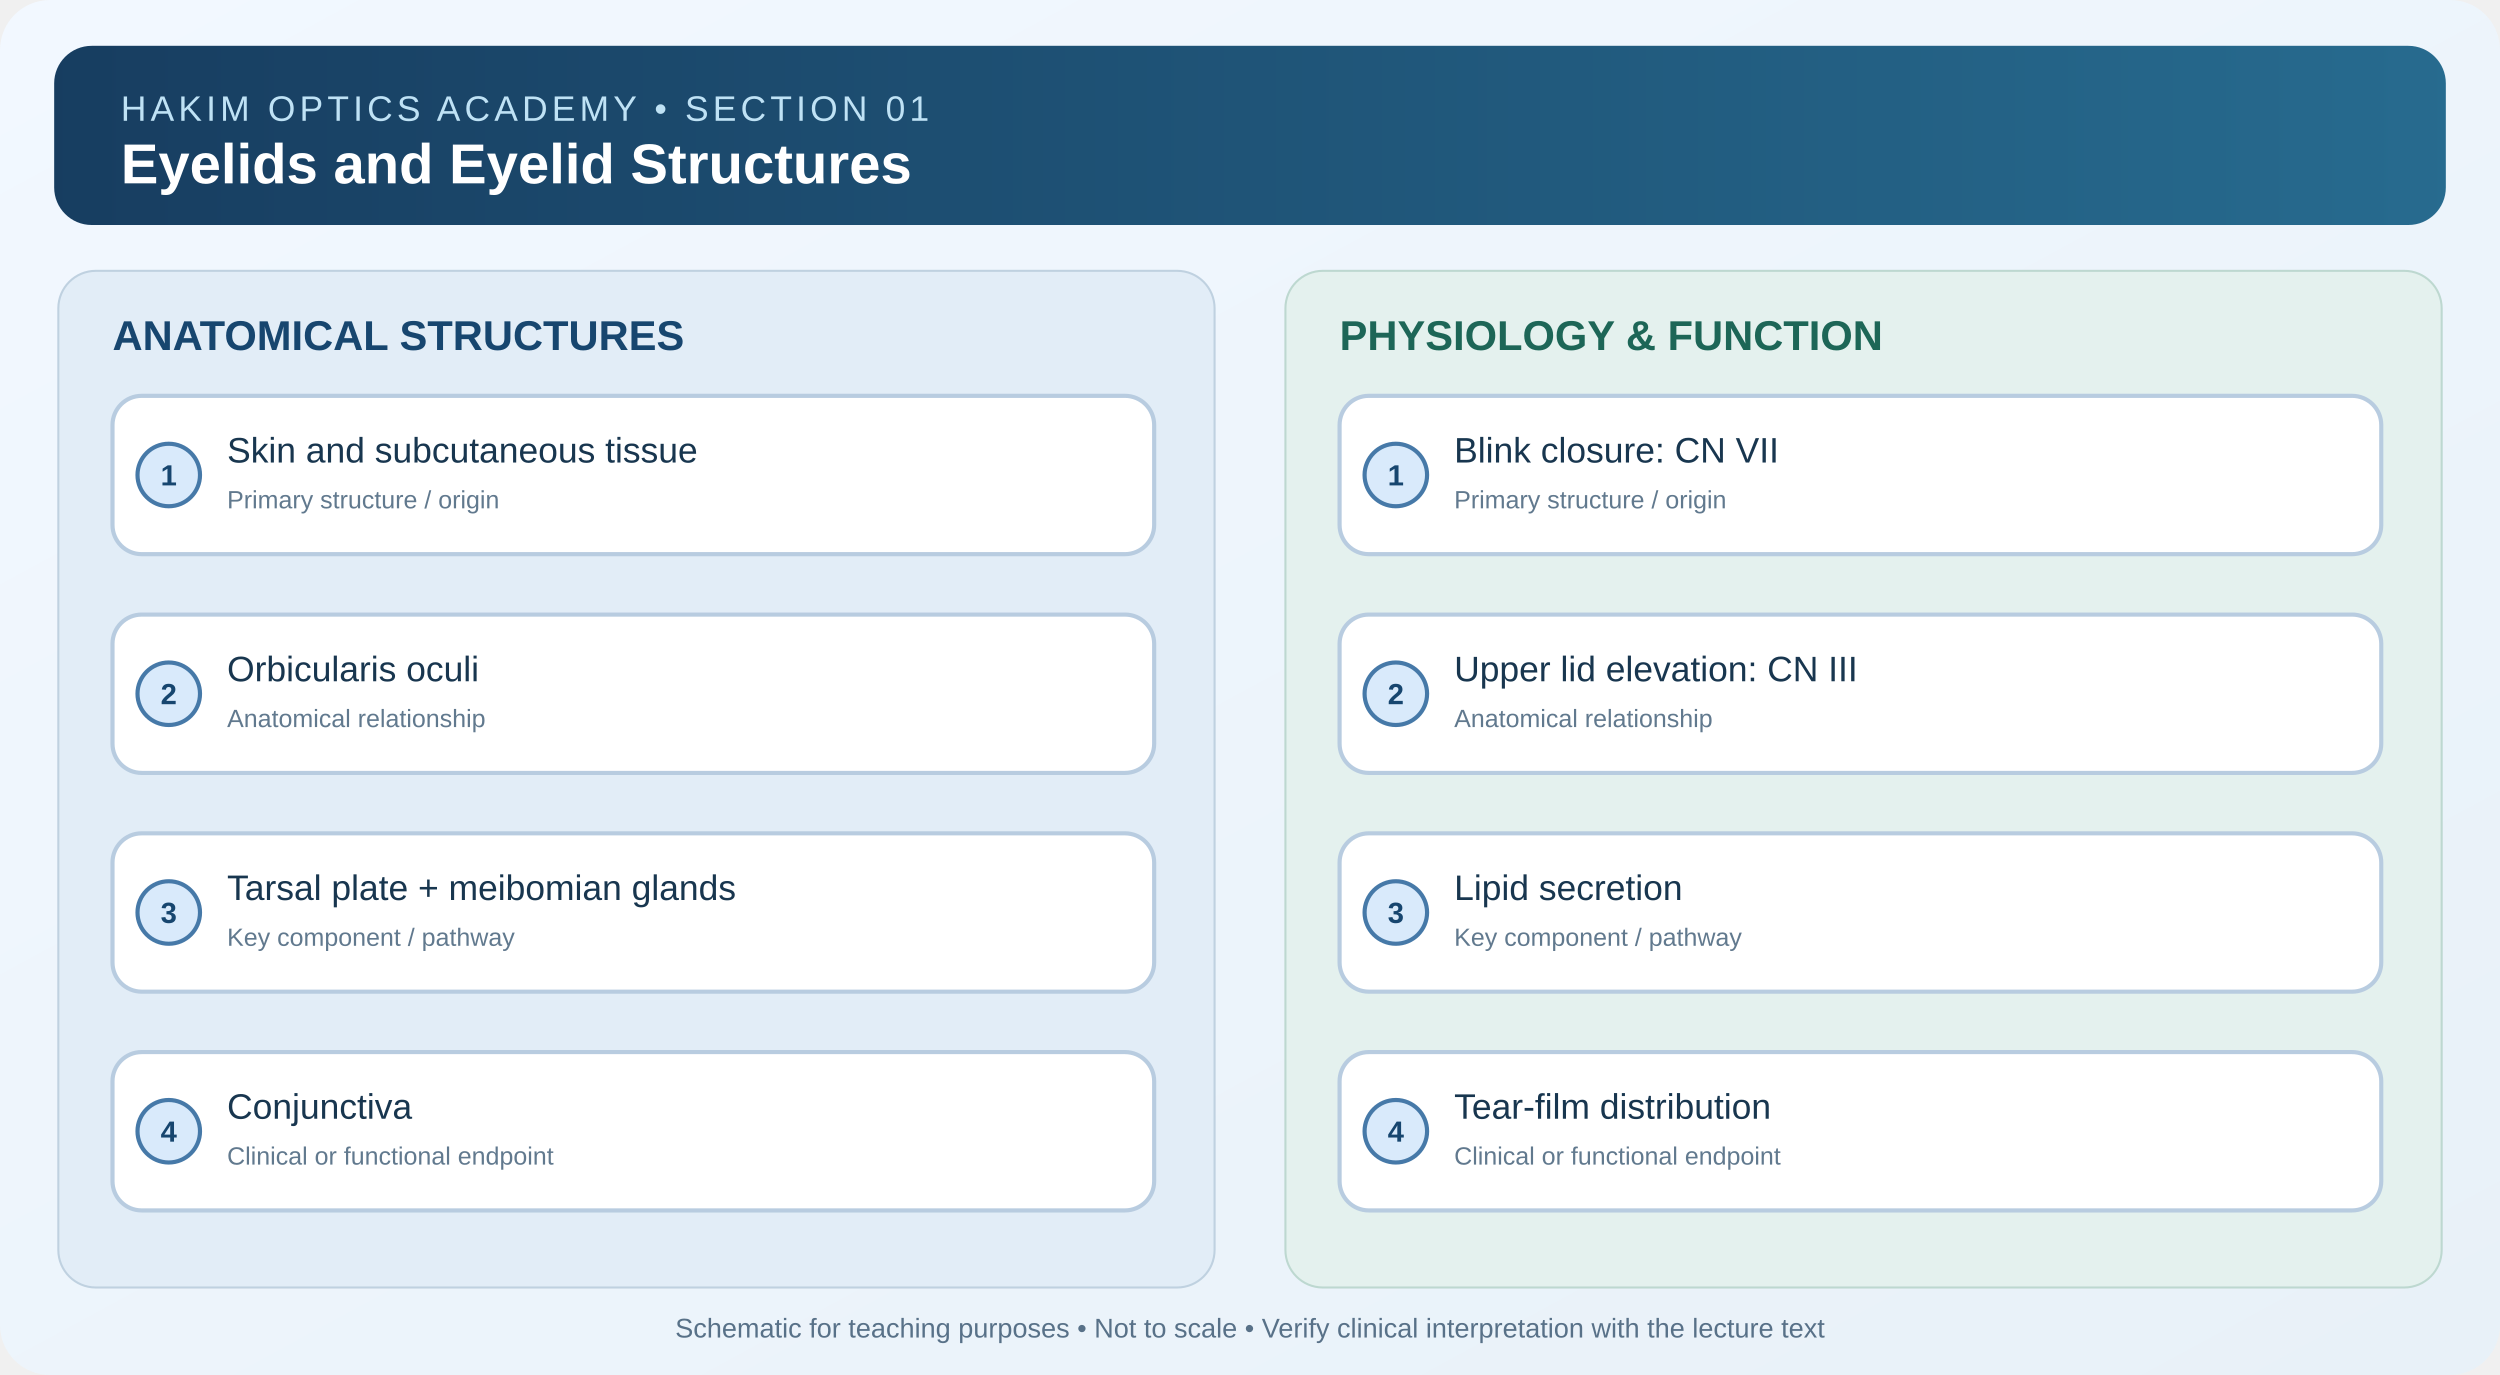
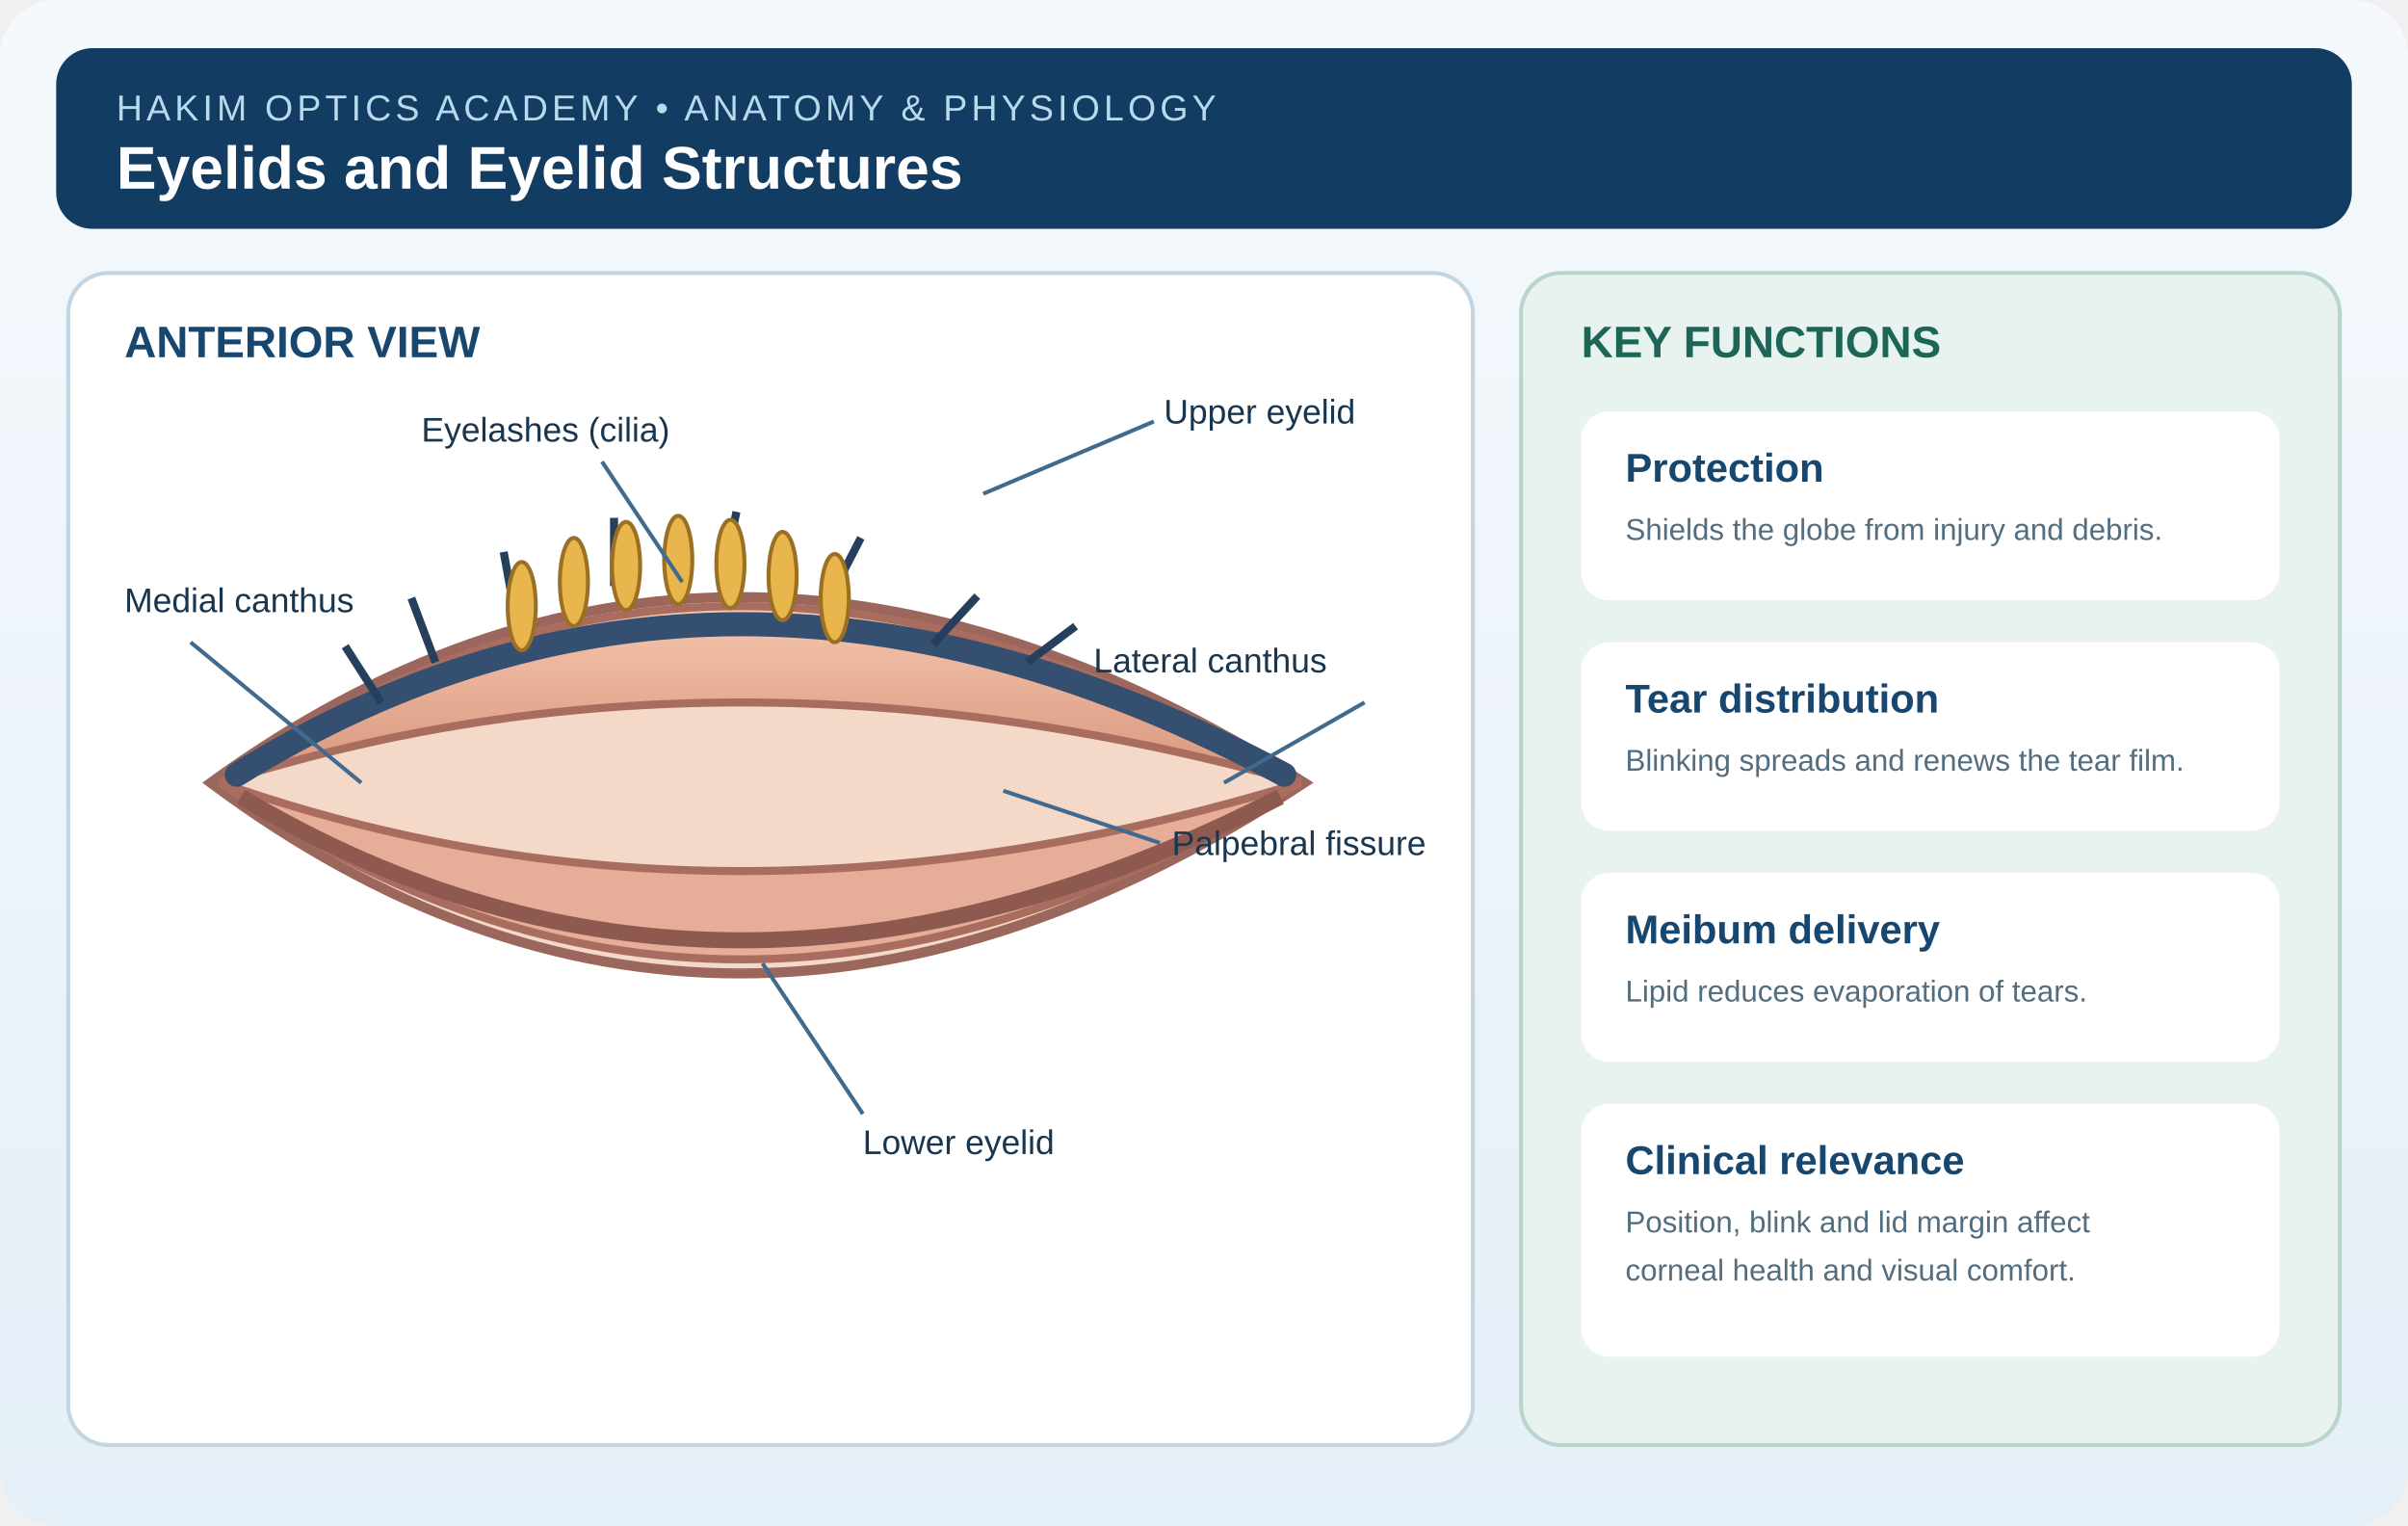
- <svg xmlns="http://www.w3.org/2000/svg" width="1200" height="660" viewBox="0 0 1200 660" role="img" aria-labelledby="title desc">
+ <svg xmlns="http://www.w3.org/2000/svg" width="1200" height="760" viewBox="0 0 1200 760" role="img" aria-labelledby="t d">
  <defs>
-     <linearGradient id="bg" x1="0" x2="1" y1="0" y2="1">
-       <stop stop-color="#f2f8ff" />
-       <stop offset="1" stop-color="#e8f1f8" />
+     <linearGradient id="bg" x2="0" y2="1">
+       <stop stop-color="#f5f9fd" />
+       <stop offset="1" stop-color="#e5eff7" />
    </linearGradient>
-     <linearGradient id="head" x1="0" x2="1">
-       <stop stop-color="#173d60" />
-       <stop offset="1" stop-color="#276b8f" />
+     <linearGradient id="skin" x2="0" y2="1">
+       <stop stop-color="#f4c7ad" />
+       <stop offset="1" stop-color="#d9957d" />
    </linearGradient>
  </defs>
-   <rect width="1200" height="660" rx="24" fill="url(#bg)" />
-   <rect x="26" y="22" width="1148" height="86" rx="18" fill="url(#head)" />
-   <text x="58" y="58" font-family="Arial,sans-serif" font-size="17" letter-spacing="2" fill="#bfe2f5">HAKIM OPTICS ACADEMY • SECTION 01</text>
-   <text x="58" y="88" font-family="Arial,sans-serif" font-size="27" font-weight="700" fill="#ffffff">Eyelids and Eyelid Structures</text>
-   <rect x="28" y="130" width="555" height="488" rx="18" fill="#e2edf7" stroke="#bfd1e0" />
-   <rect x="617" y="130" width="555" height="488" rx="18" fill="#e4f1ee" stroke="#bdd8d0" />
-   <text x="54" y="168" font-family="Arial,sans-serif" font-size="20" font-weight="700" fill="#17466f">ANATOMICAL STRUCTURES</text>
-   <text x="643" y="168" font-family="Arial,sans-serif" font-size="20" font-weight="700" fill="#1d6657">PHYSIOLOGY &amp; FUNCTION</text>
-   <rect x="54" y="190" width="500" height="76" rx="14" fill="#ffffff" stroke="#b8cce0" stroke-width="2" />
-   <circle cx="81" cy="228" r="15" fill="#d9eafb" stroke="#4679a8" stroke-width="2" />
-   <text x="81" y="233" text-anchor="middle" font-family="Arial,sans-serif" font-size="14" font-weight="700" fill="#17466f">1</text>
-   <text x="109" y="222" font-family="Arial,sans-serif" font-size="17" fill="#18364f">Skin and subcutaneous tissue</text>
-   <text x="109" y="244" font-family="Arial,sans-serif" font-size="12" fill="#61798e">Primary structure / origin</text>
-   <rect x="54" y="295" width="500" height="76" rx="14" fill="#ffffff" stroke="#b8cce0" stroke-width="2" />
-   <circle cx="81" cy="333" r="15" fill="#d9eafb" stroke="#4679a8" stroke-width="2" />
-   <text x="81" y="338" text-anchor="middle" font-family="Arial,sans-serif" font-size="14" font-weight="700" fill="#17466f">2</text>
-   <text x="109" y="327" font-family="Arial,sans-serif" font-size="17" fill="#18364f">Orbicularis oculi</text>
-   <text x="109" y="349" font-family="Arial,sans-serif" font-size="12" fill="#61798e">Anatomical relationship</text>
-   <rect x="54" y="400" width="500" height="76" rx="14" fill="#ffffff" stroke="#b8cce0" stroke-width="2" />
-   <circle cx="81" cy="438" r="15" fill="#d9eafb" stroke="#4679a8" stroke-width="2" />
-   <text x="81" y="443" text-anchor="middle" font-family="Arial,sans-serif" font-size="14" font-weight="700" fill="#17466f">3</text>
-   <text x="109" y="432" font-family="Arial,sans-serif" font-size="17" fill="#18364f">Tarsal plate + meibomian glands</text>
-   <text x="109" y="454" font-family="Arial,sans-serif" font-size="12" fill="#61798e">Key component / pathway</text>
-   <rect x="54" y="505" width="500" height="76" rx="14" fill="#ffffff" stroke="#b8cce0" stroke-width="2" />
-   <circle cx="81" cy="543" r="15" fill="#d9eafb" stroke="#4679a8" stroke-width="2" />
-   <text x="81" y="548" text-anchor="middle" font-family="Arial,sans-serif" font-size="14" font-weight="700" fill="#17466f">4</text>
-   <text x="109" y="537" font-family="Arial,sans-serif" font-size="17" fill="#18364f">Conjunctiva</text>
-   <text x="109" y="559" font-family="Arial,sans-serif" font-size="12" fill="#61798e">Clinical or functional endpoint</text>
-   <rect x="643" y="190" width="500" height="76" rx="14" fill="#ffffff" stroke="#b8cce0" stroke-width="2" />
-   <circle cx="670" cy="228" r="15" fill="#d9eafb" stroke="#4679a8" stroke-width="2" />
-   <text x="670" y="233" text-anchor="middle" font-family="Arial,sans-serif" font-size="14" font-weight="700" fill="#17466f">1</text>
-   <text x="698" y="222" font-family="Arial,sans-serif" font-size="17" fill="#18364f">Blink closure: CN VII</text>
-   <text x="698" y="244" font-family="Arial,sans-serif" font-size="12" fill="#61798e">Primary structure / origin</text>
-   <rect x="643" y="295" width="500" height="76" rx="14" fill="#ffffff" stroke="#b8cce0" stroke-width="2" />
-   <circle cx="670" cy="333" r="15" fill="#d9eafb" stroke="#4679a8" stroke-width="2" />
-   <text x="670" y="338" text-anchor="middle" font-family="Arial,sans-serif" font-size="14" font-weight="700" fill="#17466f">2</text>
-   <text x="698" y="327" font-family="Arial,sans-serif" font-size="17" fill="#18364f">Upper lid elevation: CN III</text>
-   <text x="698" y="349" font-family="Arial,sans-serif" font-size="12" fill="#61798e">Anatomical relationship</text>
-   <rect x="643" y="400" width="500" height="76" rx="14" fill="#ffffff" stroke="#b8cce0" stroke-width="2" />
-   <circle cx="670" cy="438" r="15" fill="#d9eafb" stroke="#4679a8" stroke-width="2" />
-   <text x="670" y="443" text-anchor="middle" font-family="Arial,sans-serif" font-size="14" font-weight="700" fill="#17466f">3</text>
-   <text x="698" y="432" font-family="Arial,sans-serif" font-size="17" fill="#18364f">Lipid secretion</text>
-   <text x="698" y="454" font-family="Arial,sans-serif" font-size="12" fill="#61798e">Key component / pathway</text>
-   <rect x="643" y="505" width="500" height="76" rx="14" fill="#ffffff" stroke="#b8cce0" stroke-width="2" />
-   <circle cx="670" cy="543" r="15" fill="#d9eafb" stroke="#4679a8" stroke-width="2" />
-   <text x="670" y="548" text-anchor="middle" font-family="Arial,sans-serif" font-size="14" font-weight="700" fill="#17466f">4</text>
-   <text x="698" y="537" font-family="Arial,sans-serif" font-size="17" fill="#18364f">Tear-film distribution</text>
-   <text x="698" y="559" font-family="Arial,sans-serif" font-size="12" fill="#61798e">Clinical or functional endpoint</text>
-   <text x="600" y="642" text-anchor="middle" font-family="Arial,sans-serif" font-size="13" fill="#587188">Schematic for teaching purposes • Not to scale • Verify clinical interpretation with the lecture text</text>
+   <rect width="1200" height="760" rx="28" fill="url(#bg)" />
+   <rect x="28" y="24" width="1144" height="90" rx="18" fill="#123c61" />
+   <text x="58" y="60" fill="#b9d9ec" font-family="Arial" font-size="18" letter-spacing="2">HAKIM OPTICS ACADEMY • ANATOMY &amp; PHYSIOLOGY</text>
+   <text x="58" y="94" fill="#fff" font-family="Arial" font-size="30" font-weight="700">Eyelids and Eyelid Structures</text>
+   <rect x="34" y="136" width="700" height="584" rx="20" fill="#fff" stroke="#c4d5e2" stroke-width="2" />
+   <text x="62" y="178" fill="#17466f" font-family="Arial" font-size="22" font-weight="700">ANTERIOR VIEW</text>
+   <path d="M105 390 Q360 205 650 390 Q360 580 105 390Z" fill="#f4d9c9" stroke="#9b665b" stroke-width="5" />
+   <path d="M110 390 Q360 214 648 390 Q360 310 110 390Z" fill="url(#skin)" stroke="#a96d60" stroke-width="4" />
+   <path d="M110 390 Q360 566 648 390 Q360 478 110 390Z" fill="#e6ad98" stroke="#a96d60" stroke-width="4" />
+   <path d="M118 386 Q360 236 640 386" fill="none" stroke="#344f70" stroke-width="12" stroke-linecap="round" />
+   <path d="M120 397 Q360 540 638 397" fill="none" stroke="#8e5a50" stroke-width="8" />
+   <g stroke="#253f5c" stroke-width="4">
+     <path d="M190 350l-18-28m45 8-12-32m52 10-6-33m55 17v-34m54 30 7-33m47 42 15-29m36 53 22-24m25 33 24-18" />
+   </g>
+   <g fill="#e9b64e" stroke="#9a7025" stroke-width="2">
+     <ellipse cx="260" cy="302" rx="7" ry="22" />
+     <ellipse cx="286" cy="290" rx="7" ry="22" />
+     <ellipse cx="312" cy="282" rx="7" ry="22" />
+     <ellipse cx="338" cy="279" rx="7" ry="22" />
+     <ellipse cx="364" cy="281" rx="7" ry="22" />
+     <ellipse cx="390" cy="287" rx="7" ry="22" />
+     <ellipse cx="416" cy="298" rx="7" ry="22" />
+   </g>
+   <g font-family="Arial" font-size="17" fill="#18364f">
+     <path d="M490 246L575 210" stroke="#416b8e" stroke-width="2" />
+     <text x="580" y="211">Upper eyelid</text>
+     <path d="M500 394L578 420" stroke="#416b8e" stroke-width="2" />
+     <text x="584" y="426">Palpebral fissure</text>
+     <path d="M180 390L95 320" stroke="#416b8e" stroke-width="2" />
+     <text x="62" y="305">Medial canthus</text>
+     <path d="M610 390L680 350" stroke="#416b8e" stroke-width="2" />
+     <text x="545" y="335">Lateral canthus</text>
+     <path d="M340 290L300 230" stroke="#416b8e" stroke-width="2" />
+     <text x="210" y="220">Eyelashes (cilia)</text>
+     <path d="M380 480L430 555" stroke="#416b8e" stroke-width="2" />
+     <text x="430" y="575">Lower eyelid</text>
+   </g>
+   <rect x="758" y="136" width="408" height="584" rx="20" fill="#e8f3f0" stroke="#b8d5cc" stroke-width="2" />
+   <text x="788" y="178" fill="#1d6657" font-family="Arial" font-size="22" font-weight="700">KEY FUNCTIONS</text>
+   <g font-family="Arial">
+     <rect x="788" y="205" width="348" height="94" rx="14" fill="#fff" />
+     <text x="810" y="240" font-size="20" font-weight="700" fill="#17466f">Protection</text>
+     <text x="810" y="269" font-size="15" fill="#536d7f">Shields the globe from injury and debris.</text>
+     <rect x="788" y="320" width="348" height="94" rx="14" fill="#fff" />
+     <text x="810" y="355" font-size="20" font-weight="700" fill="#17466f">Tear distribution</text>
+     <text x="810" y="384" font-size="15" fill="#536d7f">Blinking spreads and renews the tear film.</text>
+     <rect x="788" y="435" width="348" height="94" rx="14" fill="#fff" />
+     <text x="810" y="470" font-size="20" font-weight="700" fill="#17466f">Meibum delivery</text>
+     <text x="810" y="499" font-size="15" fill="#536d7f">Lipid reduces evaporation of tears.</text>
+     <rect x="788" y="550" width="348" height="126" rx="14" fill="#fff" />
+     <text x="810" y="585" font-size="20" font-weight="700" fill="#17466f">Clinical relevance</text>
+     <text x="810" y="614" font-size="15" fill="#536d7f">Position, blink and lid margin affect</text>
+     <text x="810" y="638" font-size="15" fill="#536d7f">corneal health and visual comfort.</text>
+   </g>
</svg>
